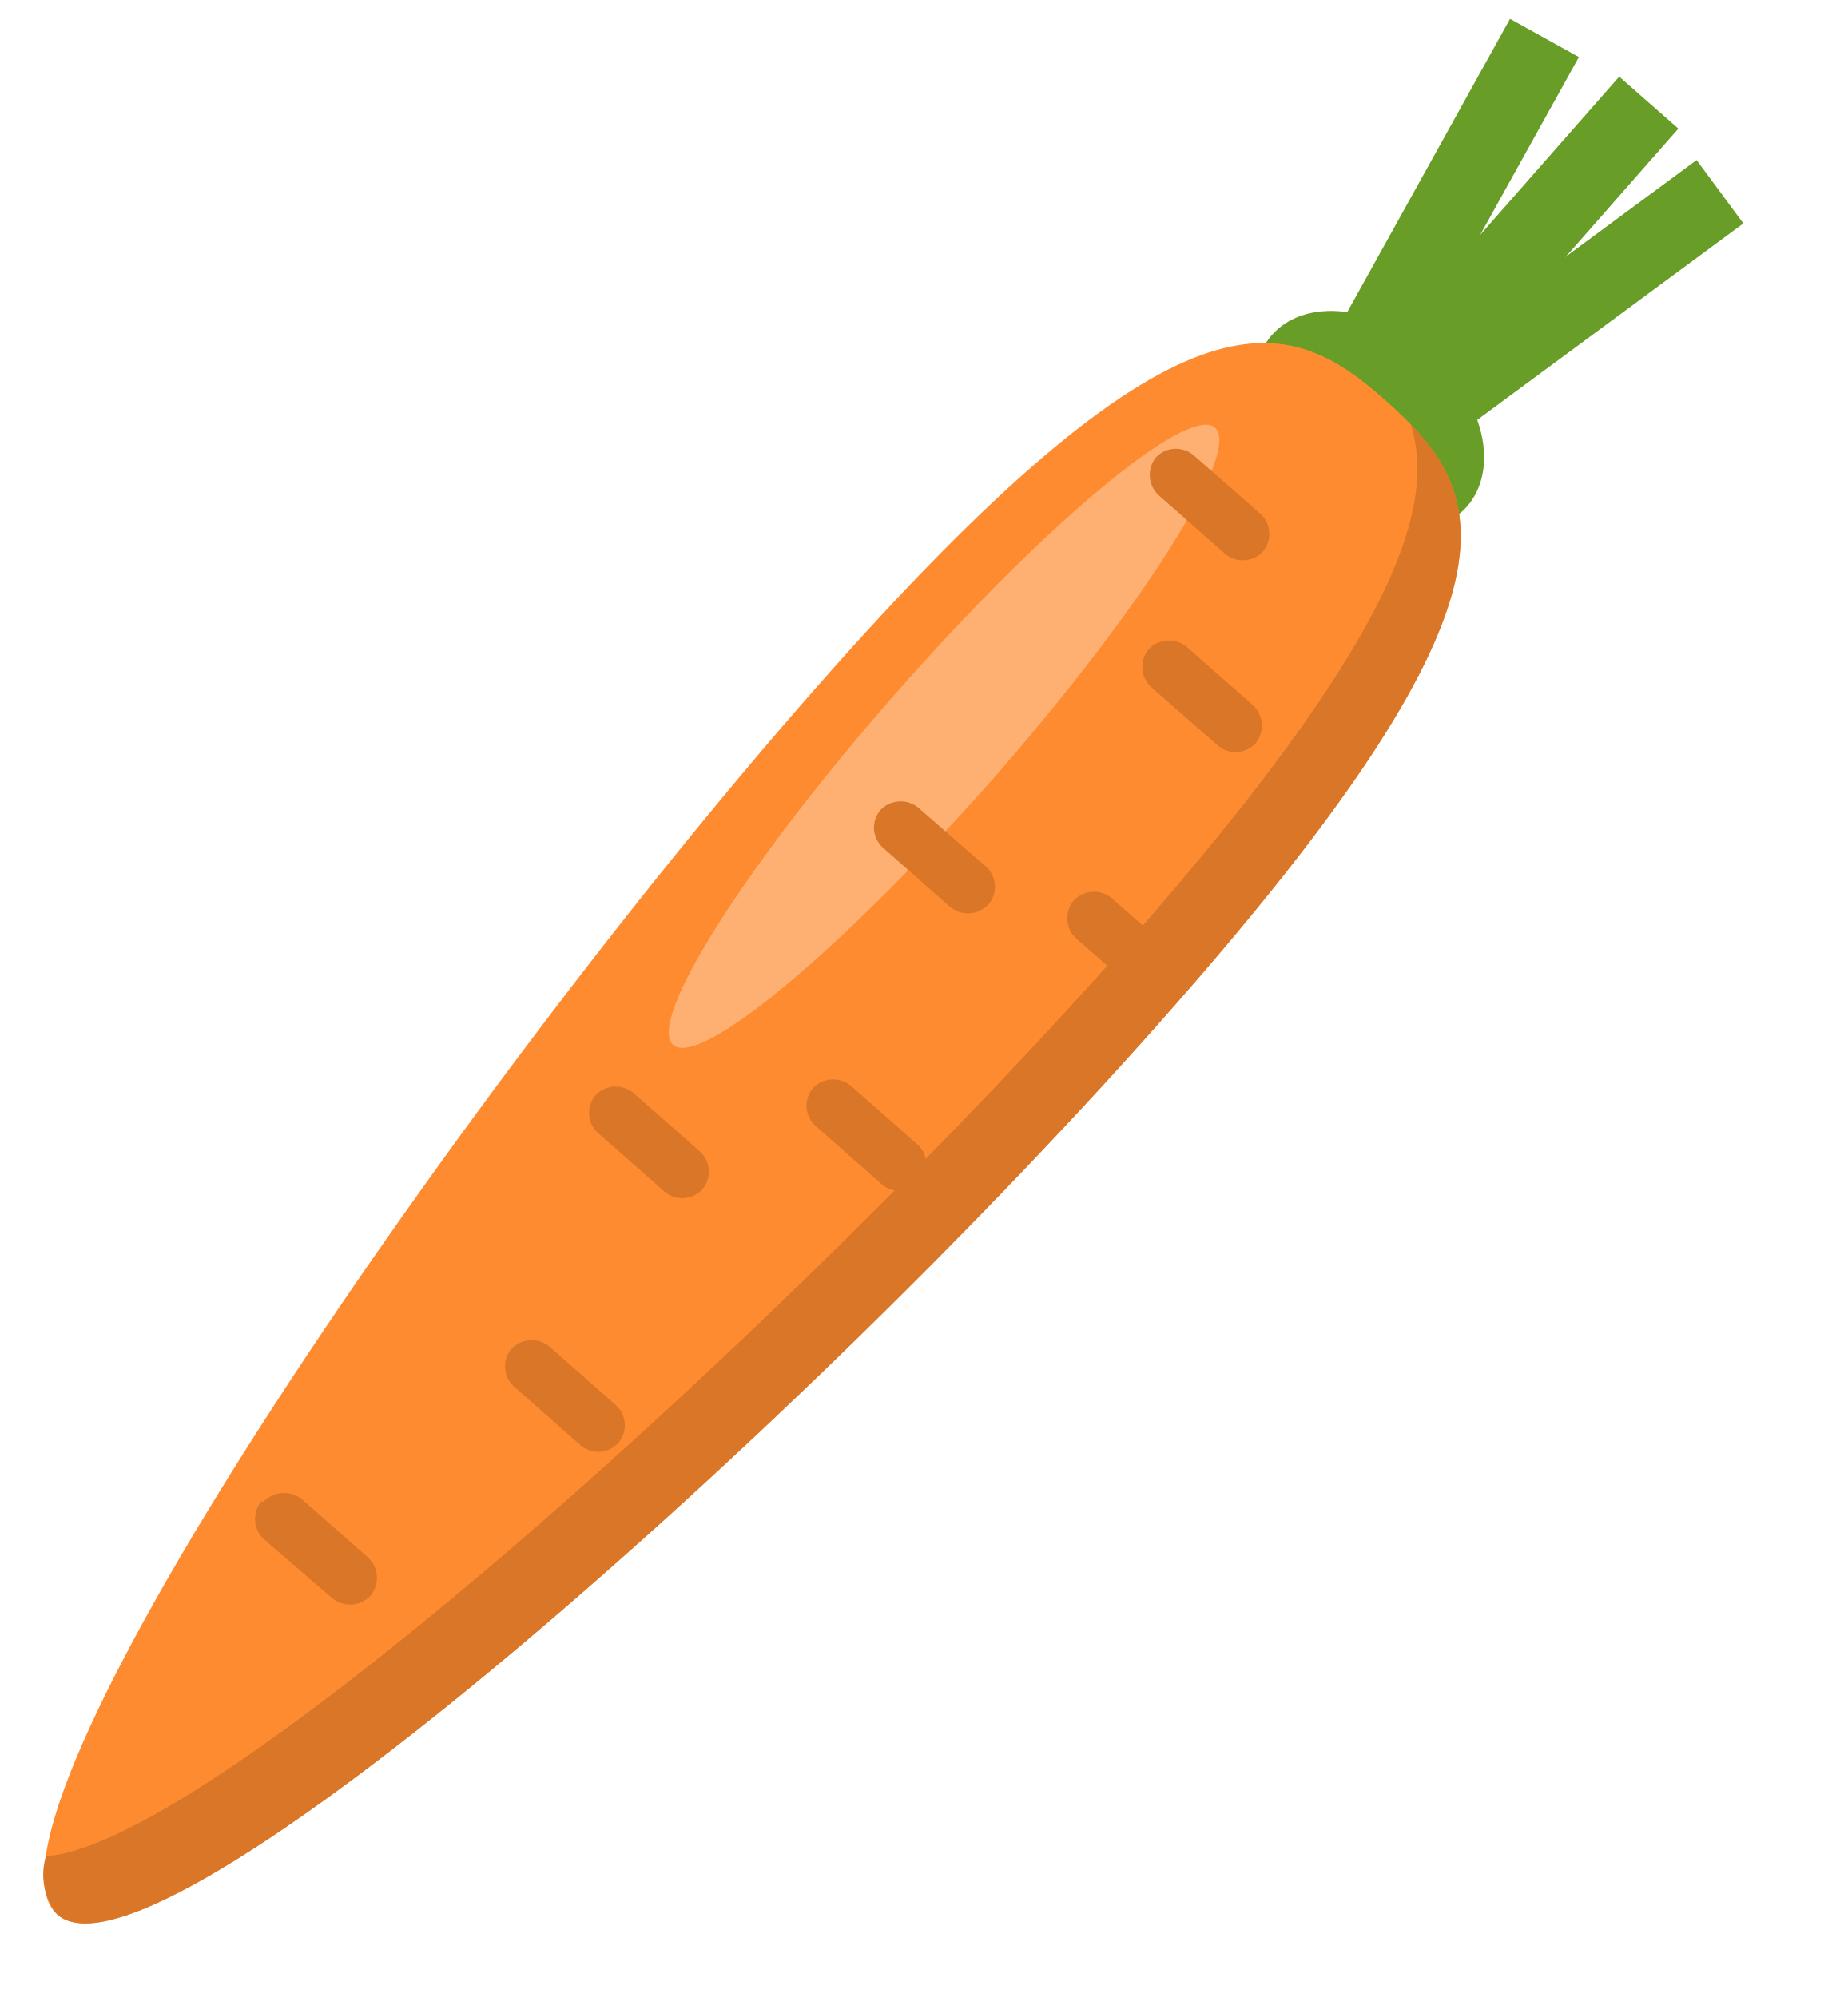
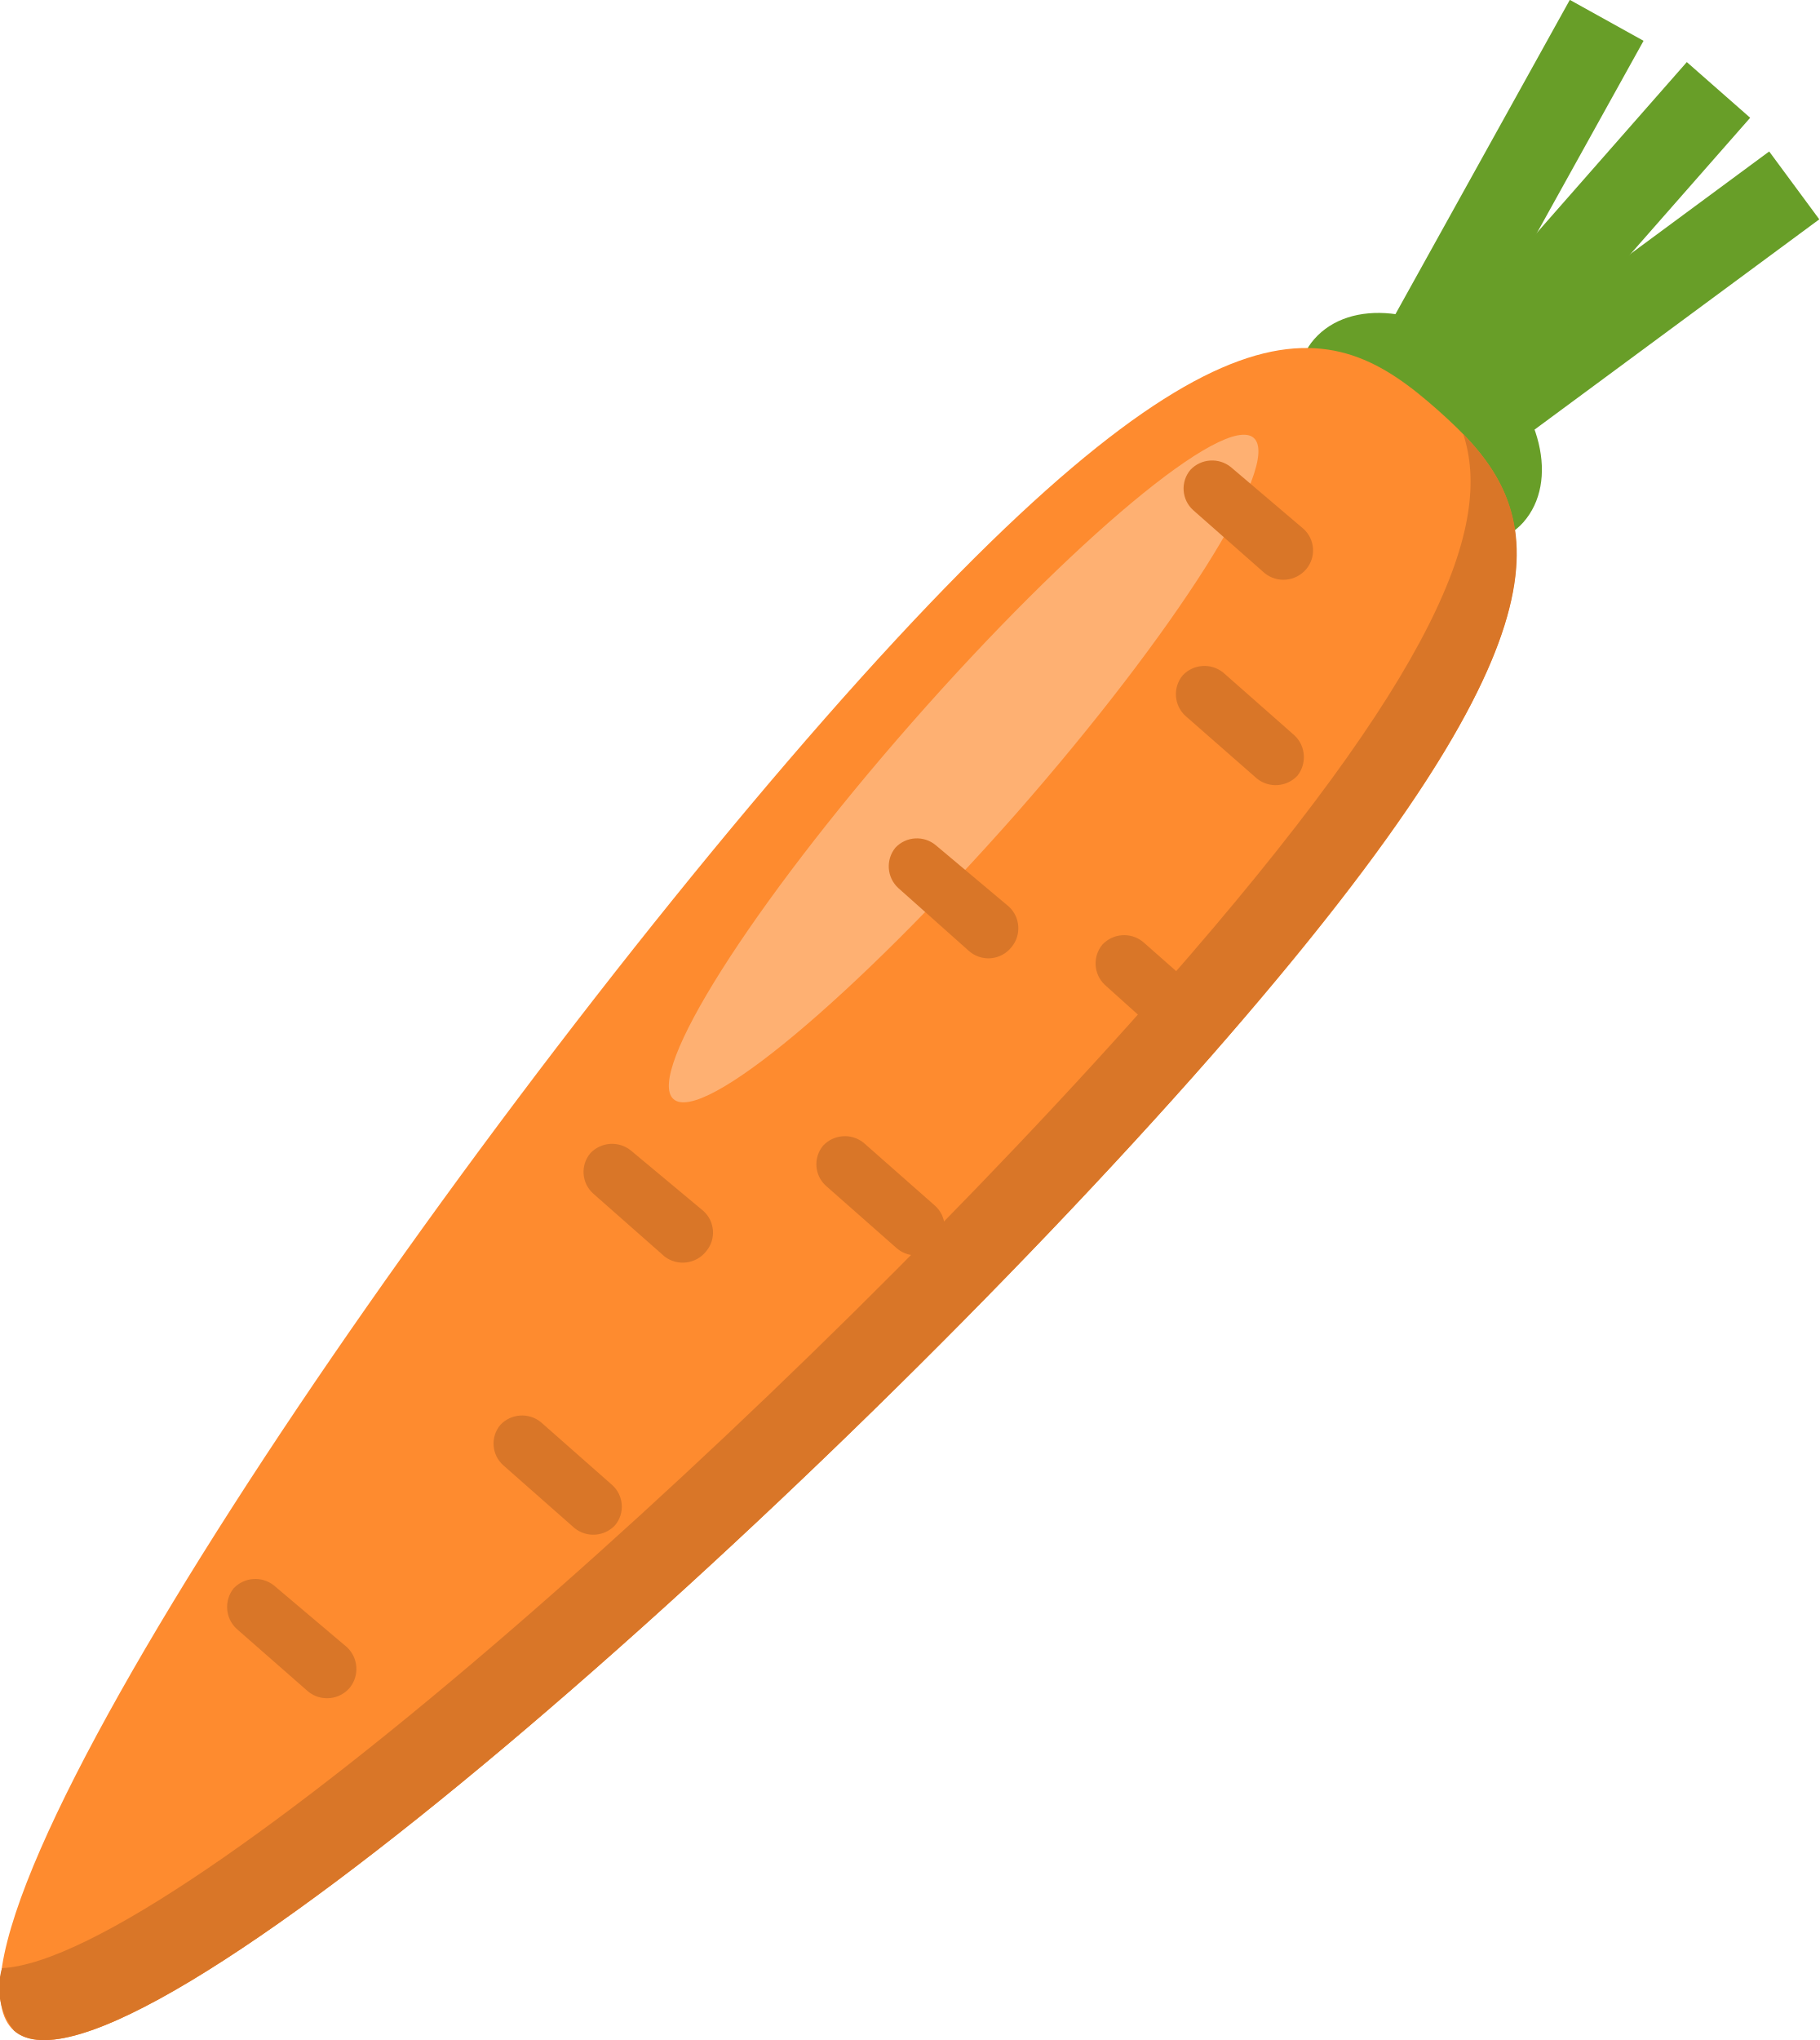
- <svg xmlns="http://www.w3.org/2000/svg" id="Layer_1" data-name="Layer 1" viewBox="0 0 49.03 53">
+ <svg xmlns="http://www.w3.org/2000/svg" viewBox="0 0 45.09 50.54">
  <defs>
    <style>.cls-1{fill:#689e28;}.cls-2{fill:#fe8b2f;}.cls-3{fill:#d97628;}.cls-4{fill:#feb072;}</style>
  </defs>
-   <rect class="cls-1" x="36.53" y="0.13" width="2.09" height="14.04" transform="translate(8.19 -17.34) rotate(29.03)" />
-   <rect class="cls-1" x="38.95" y="2.25" width="2.09" height="14.04" transform="translate(56.29 46.94) rotate(-126.44)" />
-   <rect class="cls-1" x="38.08" y="0.98" width="2.09" height="14.04" transform="translate(63.23 39.83) rotate(-138.7)" />
-   <path class="cls-1" d="M38.92,13.45c-.89,1-2-.1-3.39-1.36S32.86,9.91,33.74,8.9s2.77-.82,4.2.44S39.81,12.43,38.92,13.45Z" />
-   <path class="cls-2" d="M31.17,26.68c-9.74,11.09-27,26.45-29.65,24.13s10.36-21.43,20.1-32.52,12.53-10,15.17-7.64S40.91,15.59,31.17,26.68Z" />
-   <path class="cls-3" d="M37.43,11.26c.73,2.26-.58,5.87-7.4,13.64C21,35.15,5.59,49,1.22,49.26a1.69,1.69,0,0,0,.3,1.55c2.63,2.32,19.91-13,29.65-24.13C40.08,16.54,39.6,13.48,37.43,11.26Z" />
-   <path class="cls-4" d="M26.34,20.68c-4,4.52-7.77,7.68-8.48,7.05s1.93-4.8,5.9-9.32,7.77-7.68,8.48-7.06S30.31,16.15,26.34,20.68Z" />
-   <path class="cls-3" d="M32.51,14.7l-1.77-1.56a.74.74,0,0,1-.07-1h0a.73.73,0,0,1,1-.06l1.78,1.56a.73.73,0,0,1,.06,1h0A.73.73,0,0,1,32.51,14.7Z" />
-   <path class="cls-3" d="M32.32,19.79l-1.78-1.56a.73.73,0,0,1-.06-1h0a.74.74,0,0,1,1-.07l1.77,1.56a.74.74,0,0,1,.07,1h0A.72.72,0,0,1,32.32,19.79Z" />
-   <path class="cls-3" d="M23.41,31.44l-1.77-1.56a.72.72,0,0,1-.07-1h0a.74.74,0,0,1,1-.07l1.77,1.56a.72.72,0,0,1,.07,1h0A.72.72,0,0,1,23.41,31.44Z" />
-   <path class="cls-3" d="M17.64,31.63l-1.77-1.56a.72.72,0,0,1-.07-1h0a.74.74,0,0,1,1-.07l1.77,1.56a.72.72,0,0,1,.07,1h0A.72.72,0,0,1,17.64,31.63Z" />
-   <path class="cls-3" d="M15.41,38.36,13.64,36.8a.72.72,0,0,1-.07-1h0a.74.74,0,0,1,1-.07l1.77,1.56a.72.72,0,0,1,.07,1h0A.72.72,0,0,1,15.41,38.36Z" />
-   <path class="cls-3" d="M8.81,42.41,7,40.85a.74.74,0,0,1-.07-1H7a.75.75,0,0,1,1-.07l1.77,1.56a.74.74,0,0,1,.07,1h0A.74.74,0,0,1,8.81,42.41Z" />
-   <path class="cls-3" d="M30.33,26.46,28.55,24.9a.73.73,0,0,1-.06-1h0a.74.74,0,0,1,1-.07l1.77,1.56a.74.74,0,0,1,.07,1h0A.72.72,0,0,1,30.33,26.46Z" />
-   <path class="cls-3" d="M25.2,24.06,23.43,22.5a.72.72,0,0,1-.07-1h0a.74.74,0,0,1,1-.07L26.16,23a.72.72,0,0,1,.07,1h0A.74.74,0,0,1,25.2,24.06Z" />
+   <g id="Layer_2" data-name="Layer 2">
+     <g id="Layer_1-2" data-name="Layer 1">
+       <rect class="cls-1" x="35.36" y="-0.38" width="2.09" height="14.04" transform="translate(7.8 -16.83) rotate(29.03)" />
+       <rect class="cls-1" x="37.78" y="1.74" width="2.09" height="14.04" transform="translate(54.83 45.2) rotate(-126.44)" />
+       <rect class="cls-1" x="36.9" y="0.48" width="2.09" height="14.04" transform="translate(61.51 38.18) rotate(-138.7)" />
+       <path class="cls-1" d="M37.75,12.94c-.89,1-2-.1-3.39-1.35S31.68,9.41,32.57,8.4s2.77-.82,4.2.44S38.64,11.93,37.75,12.94Z" />
+       <path class="cls-2" d="M30,26.18C20.26,37.27,3,52.62.35,50.31s10.36-21.43,20.1-32.52S33,7.83,35.62,10.15,39.74,15.09,30,26.18Z" />
+       <path class="cls-3" d="M36.26,10.75C37,13,35.68,16.63,28.85,24.4,19.85,34.65,4.42,48.54.05,48.76a1.7,1.7,0,0,0,.3,1.55C3,52.62,20.26,37.27,30,26.18,38.91,16,38.43,13,36.26,10.75Z" />
+       <path class="cls-4" d="M25.17,20.17c-4,4.53-7.77,7.69-8.48,7.06s1.93-4.8,5.9-9.32,7.77-7.69,8.48-7.06S29.14,15.65,25.17,20.17Z" />
+       <path class="cls-3" d="M31.34,14.2l-1.77-1.56a.72.72,0,0,1-.07-1h0a.74.74,0,0,1,1-.07L32.3,13.1a.72.72,0,0,1,.07,1h0A.74.74,0,0,1,31.34,14.2Z" />
+       <path class="cls-3" d="M31.15,19.29l-1.78-1.56a.73.73,0,0,1-.06-1h0a.74.74,0,0,1,1-.07l1.77,1.56a.74.74,0,0,1,.07,1h0A.74.74,0,0,1,31.15,19.29Z" />
+       <path class="cls-3" d="M22.24,30.94l-1.77-1.56a.72.72,0,0,1-.07-1h0a.74.74,0,0,1,1-.07l1.77,1.56a.72.72,0,0,1,.07,1h0A.74.74,0,0,1,22.24,30.94Z" />
+       <path class="cls-3" d="M16.47,31.13,14.7,29.57a.72.72,0,0,1-.07-1h0a.74.74,0,0,1,1-.07L17.43,30a.72.72,0,0,1,.07,1h0A.74.74,0,0,1,16.47,31.13Z" />
+       <path class="cls-3" d="M14.24,37.86,12.47,36.3a.72.72,0,0,1-.07-1h0a.74.74,0,0,1,1-.07l1.77,1.56a.72.72,0,0,1,.07,1h0A.74.74,0,0,1,14.24,37.86Z" />
+       <path class="cls-3" d="M7.64,41.91,5.86,40.35a.74.74,0,0,1-.07-1h0a.74.74,0,0,1,1-.07L8.6,40.81a.74.74,0,0,1,.07,1h0A.74.74,0,0,1,7.64,41.91Z" />
+       <path class="cls-3" d="M29.16,26,27.38,24.4a.73.73,0,0,1-.06-1h0a.74.74,0,0,1,1-.07l1.77,1.56a.74.74,0,0,1,.07,1h0A.74.74,0,0,1,29.16,26Z" />
+       <path class="cls-3" d="M24,23.55,22.26,22a.73.73,0,0,1-.07-1h0a.73.73,0,0,1,1-.06L25,22.46a.73.73,0,0,1,.07,1h0A.73.73,0,0,1,24,23.55Z" />
+     </g>
+   </g>
</svg>
